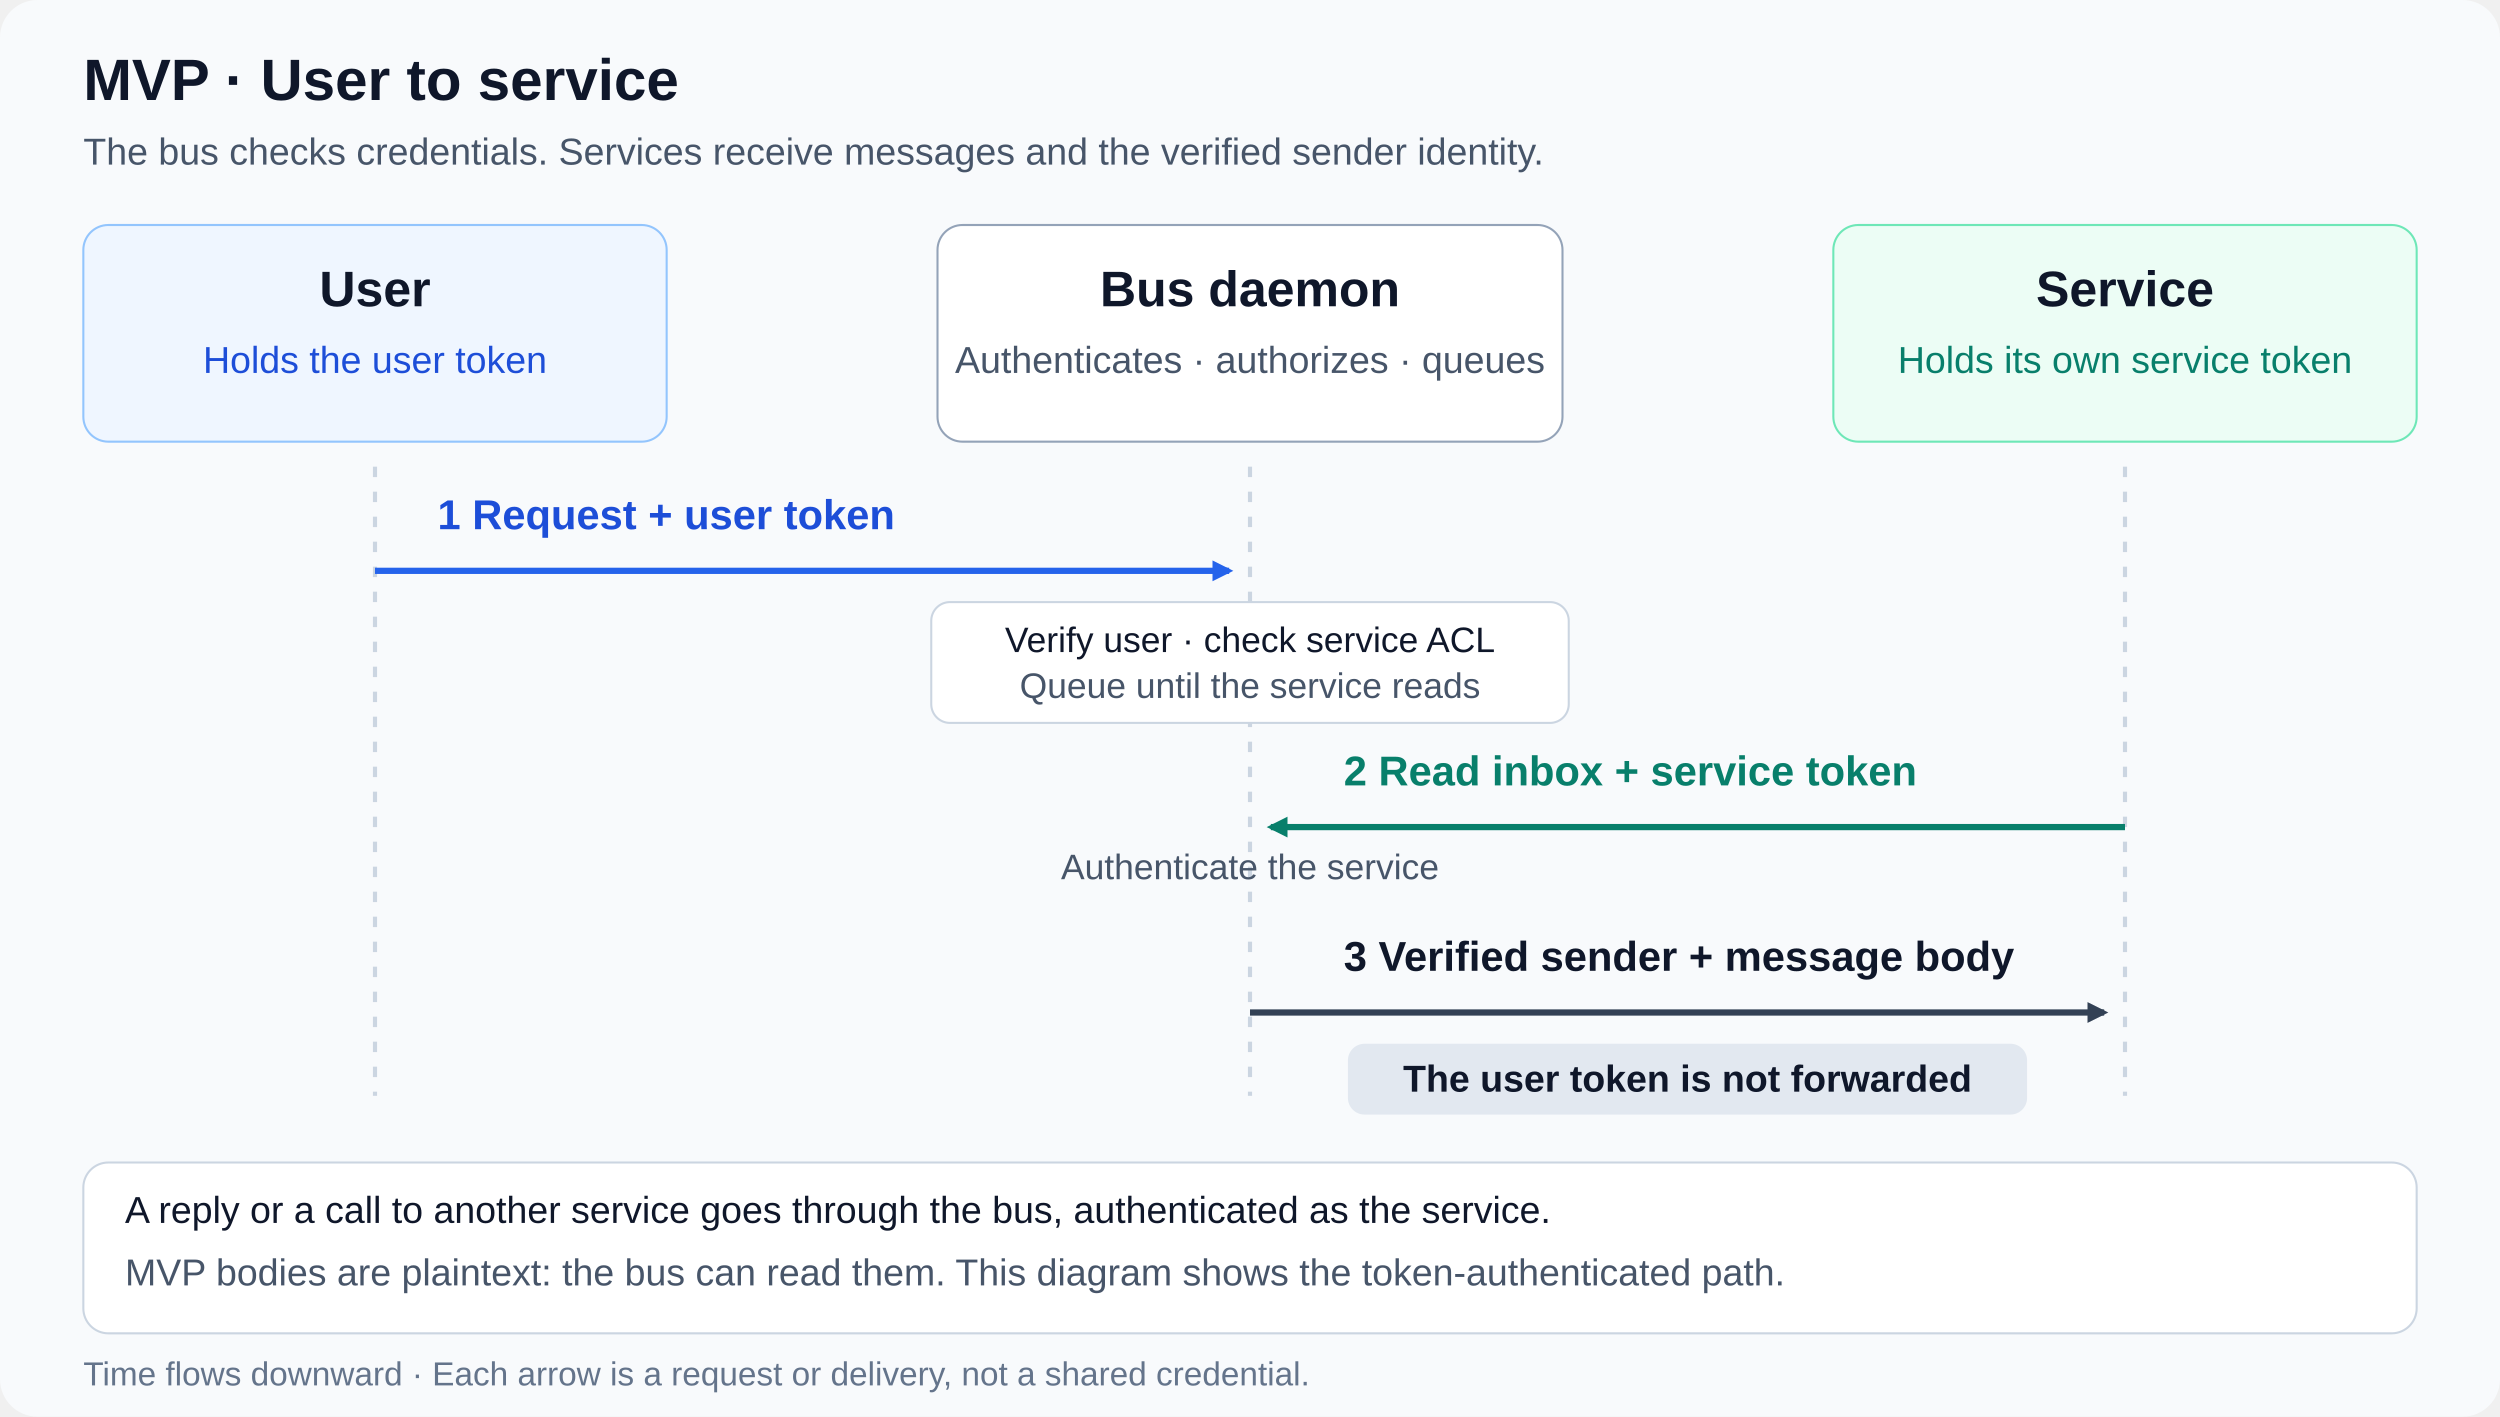
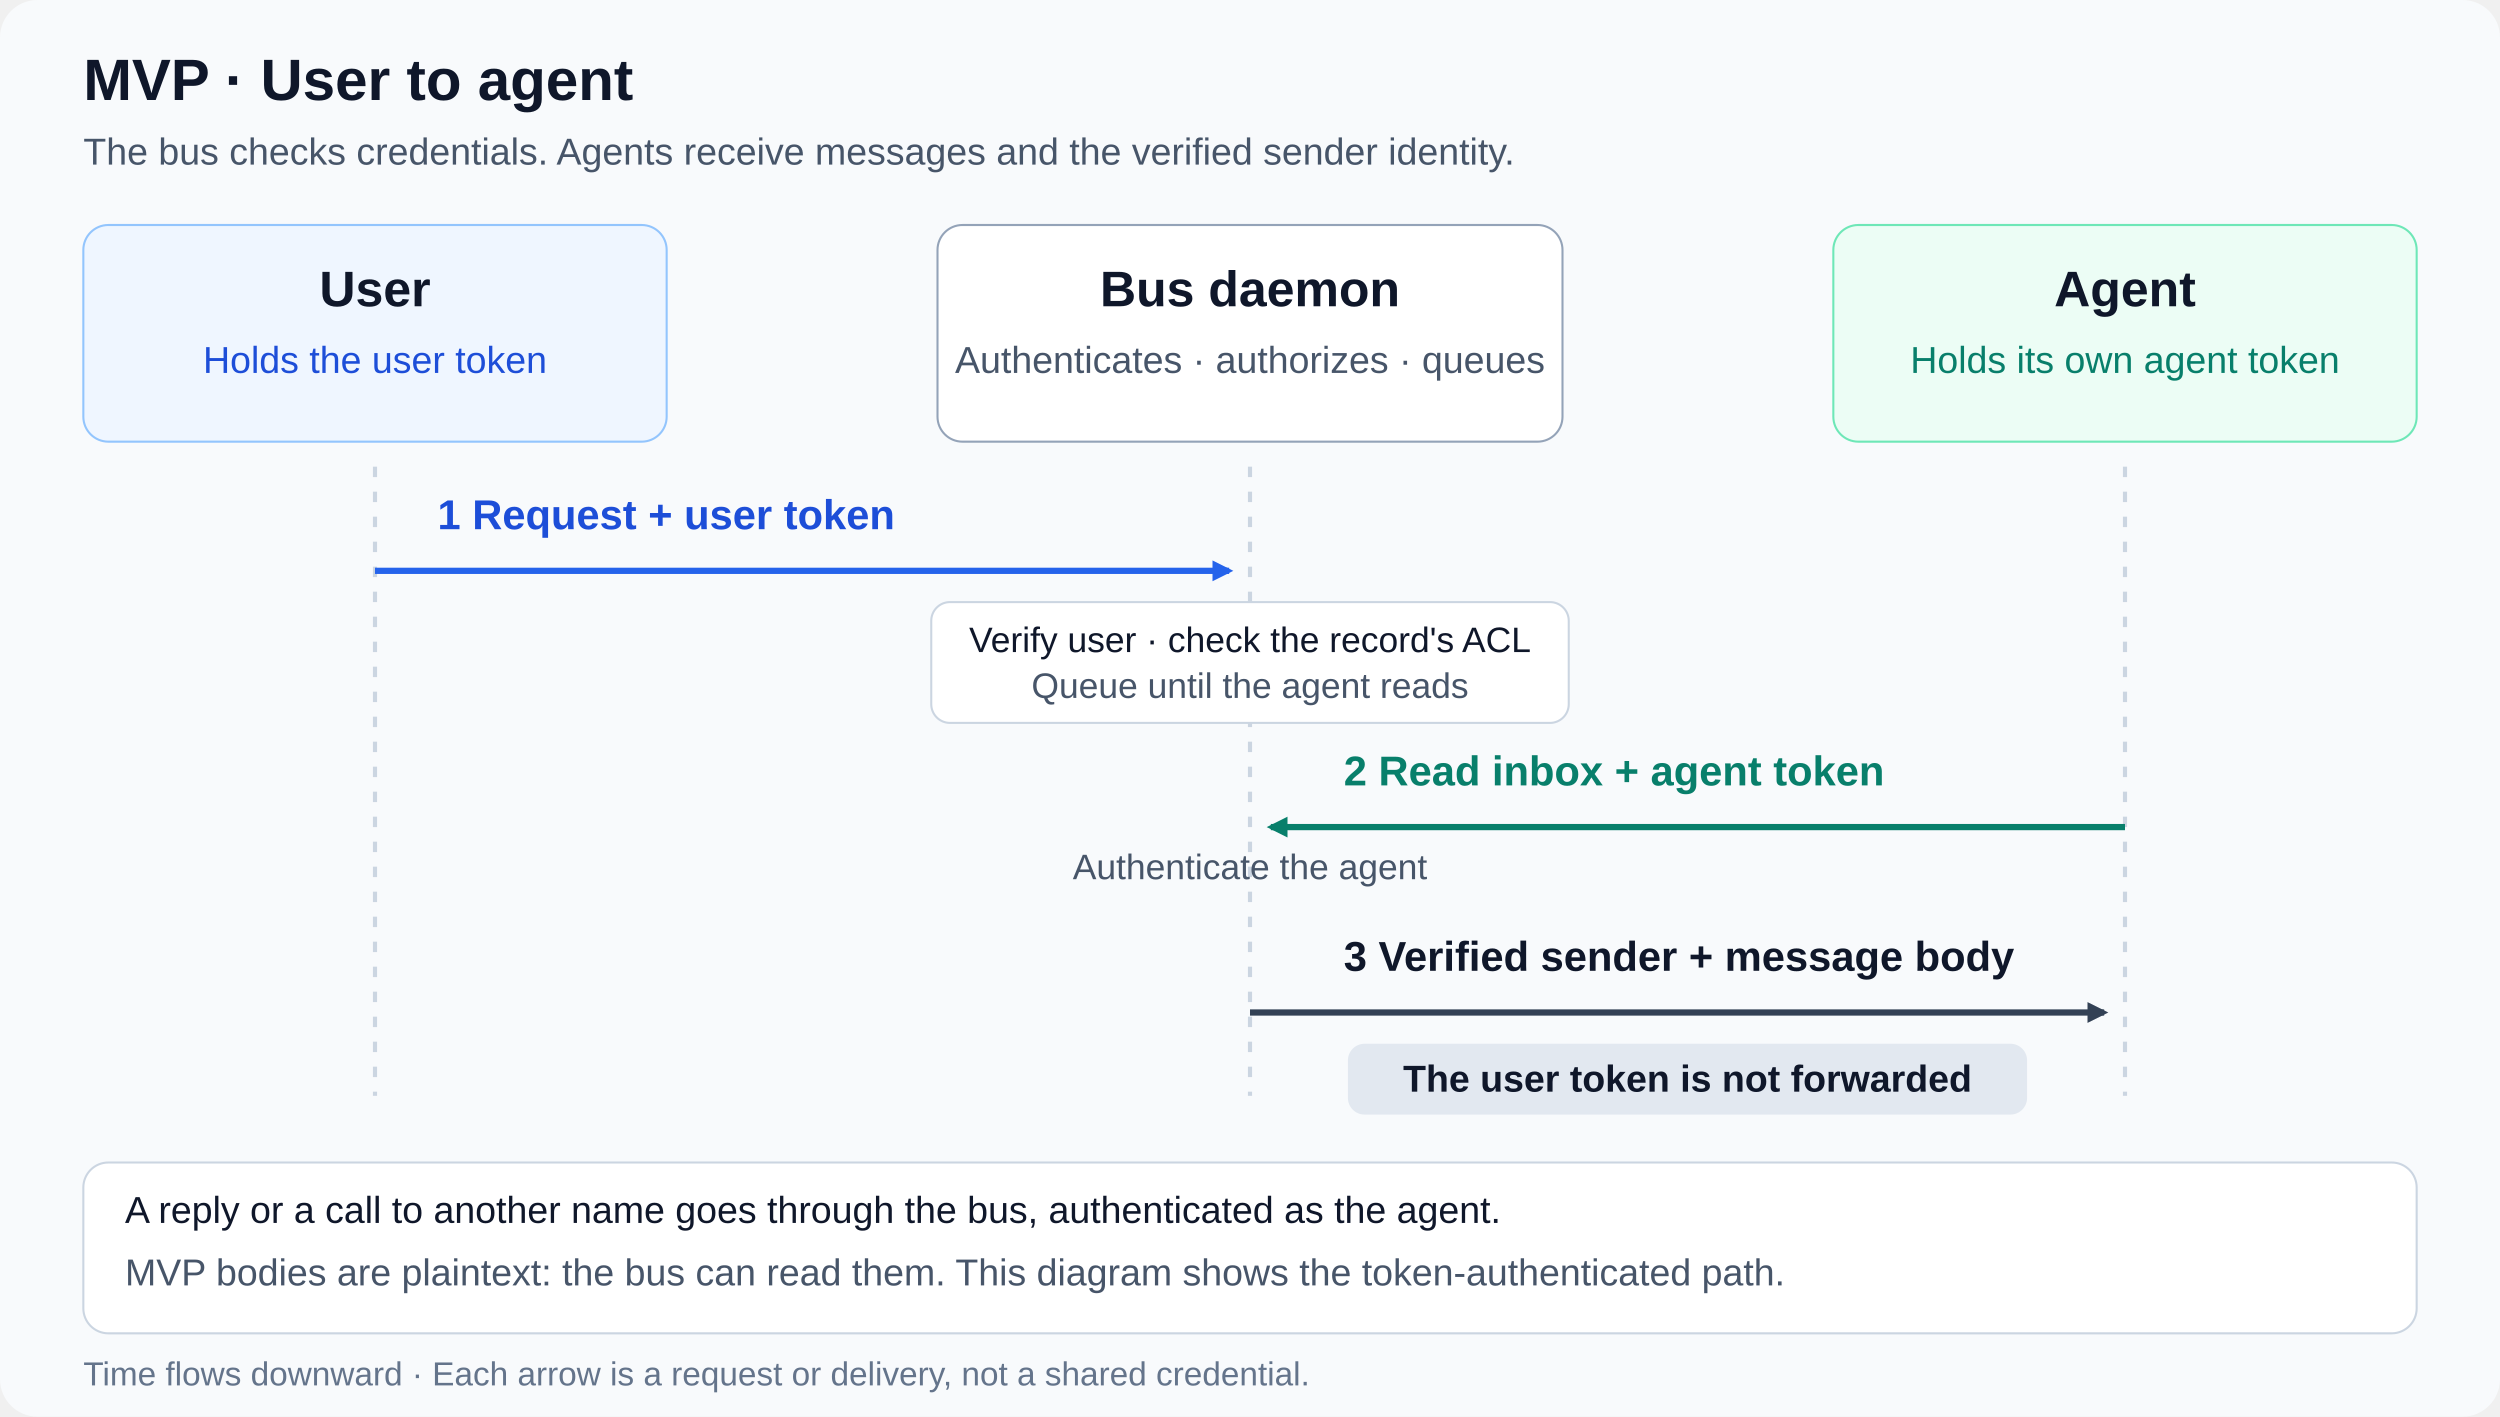
<svg xmlns="http://www.w3.org/2000/svg" width="1200" height="680" viewBox="0 0 1200 680" role="img" aria-labelledby="title description">
  <defs>
    <marker id="user-arrow" markerWidth="10" markerHeight="10" refX="8" refY="5" orient="auto" markerUnits="userSpaceOnUse">
      <path d="M0 0 L10 5 L0 10 Z" fill="#2563eb" />
    </marker>
    <marker id="service-arrow" markerWidth="10" markerHeight="10" refX="8" refY="5" orient="auto" markerUnits="userSpaceOnUse">
      <path d="M0 0 L10 5 L0 10 Z" fill="#087f6b" />
    </marker>
    <marker id="delivery-arrow" markerWidth="10" markerHeight="10" refX="8" refY="5" orient="auto" markerUnits="userSpaceOnUse">
      <path d="M0 0 L10 5 L0 10 Z" fill="#334155" />
    </marker>
  </defs>
  <rect width="1200" height="680" rx="18" fill="#f8fafc" />
  <g font-family="Arial, Helvetica, sans-serif" fill="#0f172a">
-     <text x="40" y="48" font-size="28" font-weight="700">MVP · User to service</text>
-     <text x="40" y="79" font-size="18" fill="#475569">The bus checks credentials. Services receive messages and the verified sender identity.</text>
+     <text x="40" y="48" font-size="28" font-weight="700">MVP · User to agent</text>
+     <text x="40" y="79" font-size="18" fill="#475569">The bus checks credentials. Agents receive messages and the verified sender identity.</text>
    <rect x="40" y="108" width="280" height="104" rx="12" fill="#eff6ff" stroke="#93c5fd" />
    <text x="180" y="147" text-anchor="middle" font-size="24" font-weight="700">User</text>
    <text x="180" y="179" text-anchor="middle" font-size="18" fill="#1d4ed8">Holds the user token</text>
    <rect x="450" y="108" width="300" height="104" rx="12" fill="#ffffff" stroke="#94a3b8" />
    <text x="600" y="147" text-anchor="middle" font-size="24" font-weight="700">Bus daemon</text>
    <text x="600" y="179" text-anchor="middle" font-size="18" fill="#475569">Authenticates · authorizes · queues</text>
    <rect x="880" y="108" width="280" height="104" rx="12" fill="#ecfdf5" stroke="#6ee7b7" />
-     <text x="1020" y="147" text-anchor="middle" font-size="24" font-weight="700">Service</text>
-     <text x="1020" y="179" text-anchor="middle" font-size="18" fill="#087f6b">Holds its own service token</text>
+     <text x="1020" y="147" text-anchor="middle" font-size="24" font-weight="700">Agent</text>
+     <text x="1020" y="179" text-anchor="middle" font-size="18" fill="#087f6b">Holds its own agent token</text>
    <g stroke="#cbd5e1" stroke-width="2" stroke-dasharray="5 7">
      <path d="M180 224 V526" />
      <path d="M600 224 V526" />
      <path d="M1020 224 V526" />
    </g>
    <text x="210" y="254" font-size="20" font-weight="700" fill="#1d4ed8">1  Request + user token</text>
    <path d="M180 274 H590" stroke="#2563eb" stroke-width="3" fill="none" marker-end="url(#user-arrow)" />
    <rect x="447" y="289" width="306" height="58" rx="9" fill="#ffffff" stroke="#cbd5e1" />
-     <text x="600" y="313" text-anchor="middle" font-size="17">Verify user · check service ACL</text>
-     <text x="600" y="335" text-anchor="middle" font-size="17" fill="#475569">Queue until the service reads</text>
-     <text x="645" y="377" font-size="20" font-weight="700" fill="#087f6b">2  Read inbox + service token</text>
+     <text x="600" y="313" text-anchor="middle" font-size="17">Verify user · check the record's ACL</text>
+     <text x="600" y="335" text-anchor="middle" font-size="17" fill="#475569">Queue until the agent reads</text>
+     <text x="645" y="377" font-size="20" font-weight="700" fill="#087f6b">2  Read inbox + agent token</text>
    <path d="M1020 397 H610" stroke="#087f6b" stroke-width="3" fill="none" marker-end="url(#service-arrow)" />
-     <text x="600" y="422" text-anchor="middle" font-size="17" fill="#475569">Authenticate the service</text>
+     <text x="600" y="422" text-anchor="middle" font-size="17" fill="#475569">Authenticate the agent</text>
    <text x="645" y="466" font-size="20" font-weight="700">3  Verified sender + message body</text>
    <path d="M600 486 H1010" stroke="#334155" stroke-width="3" fill="none" marker-end="url(#delivery-arrow)" />
    <rect x="647" y="501" width="326" height="34" rx="8" fill="#e2e8f0" />
    <text x="810" y="524" text-anchor="middle" font-size="18" font-weight="700">The user token is not forwarded</text>
    <rect x="40" y="558" width="1120" height="82" rx="12" fill="#ffffff" stroke="#cbd5e1" />
-     <text x="60" y="587" font-size="18">A reply or a call to another service goes through the bus, authenticated as the service.</text>
+     <text x="60" y="587" font-size="18">A reply or a call to another name goes through the bus, authenticated as the agent.</text>
    <text x="60" y="617" font-size="18" fill="#475569">MVP bodies are plaintext: the bus can read them. This diagram shows the token-authenticated path.</text>
    <text x="40" y="665" font-size="16" fill="#64748b">Time flows downward · Each arrow is a request or delivery, not a shared credential.</text>
  </g>
</svg>
